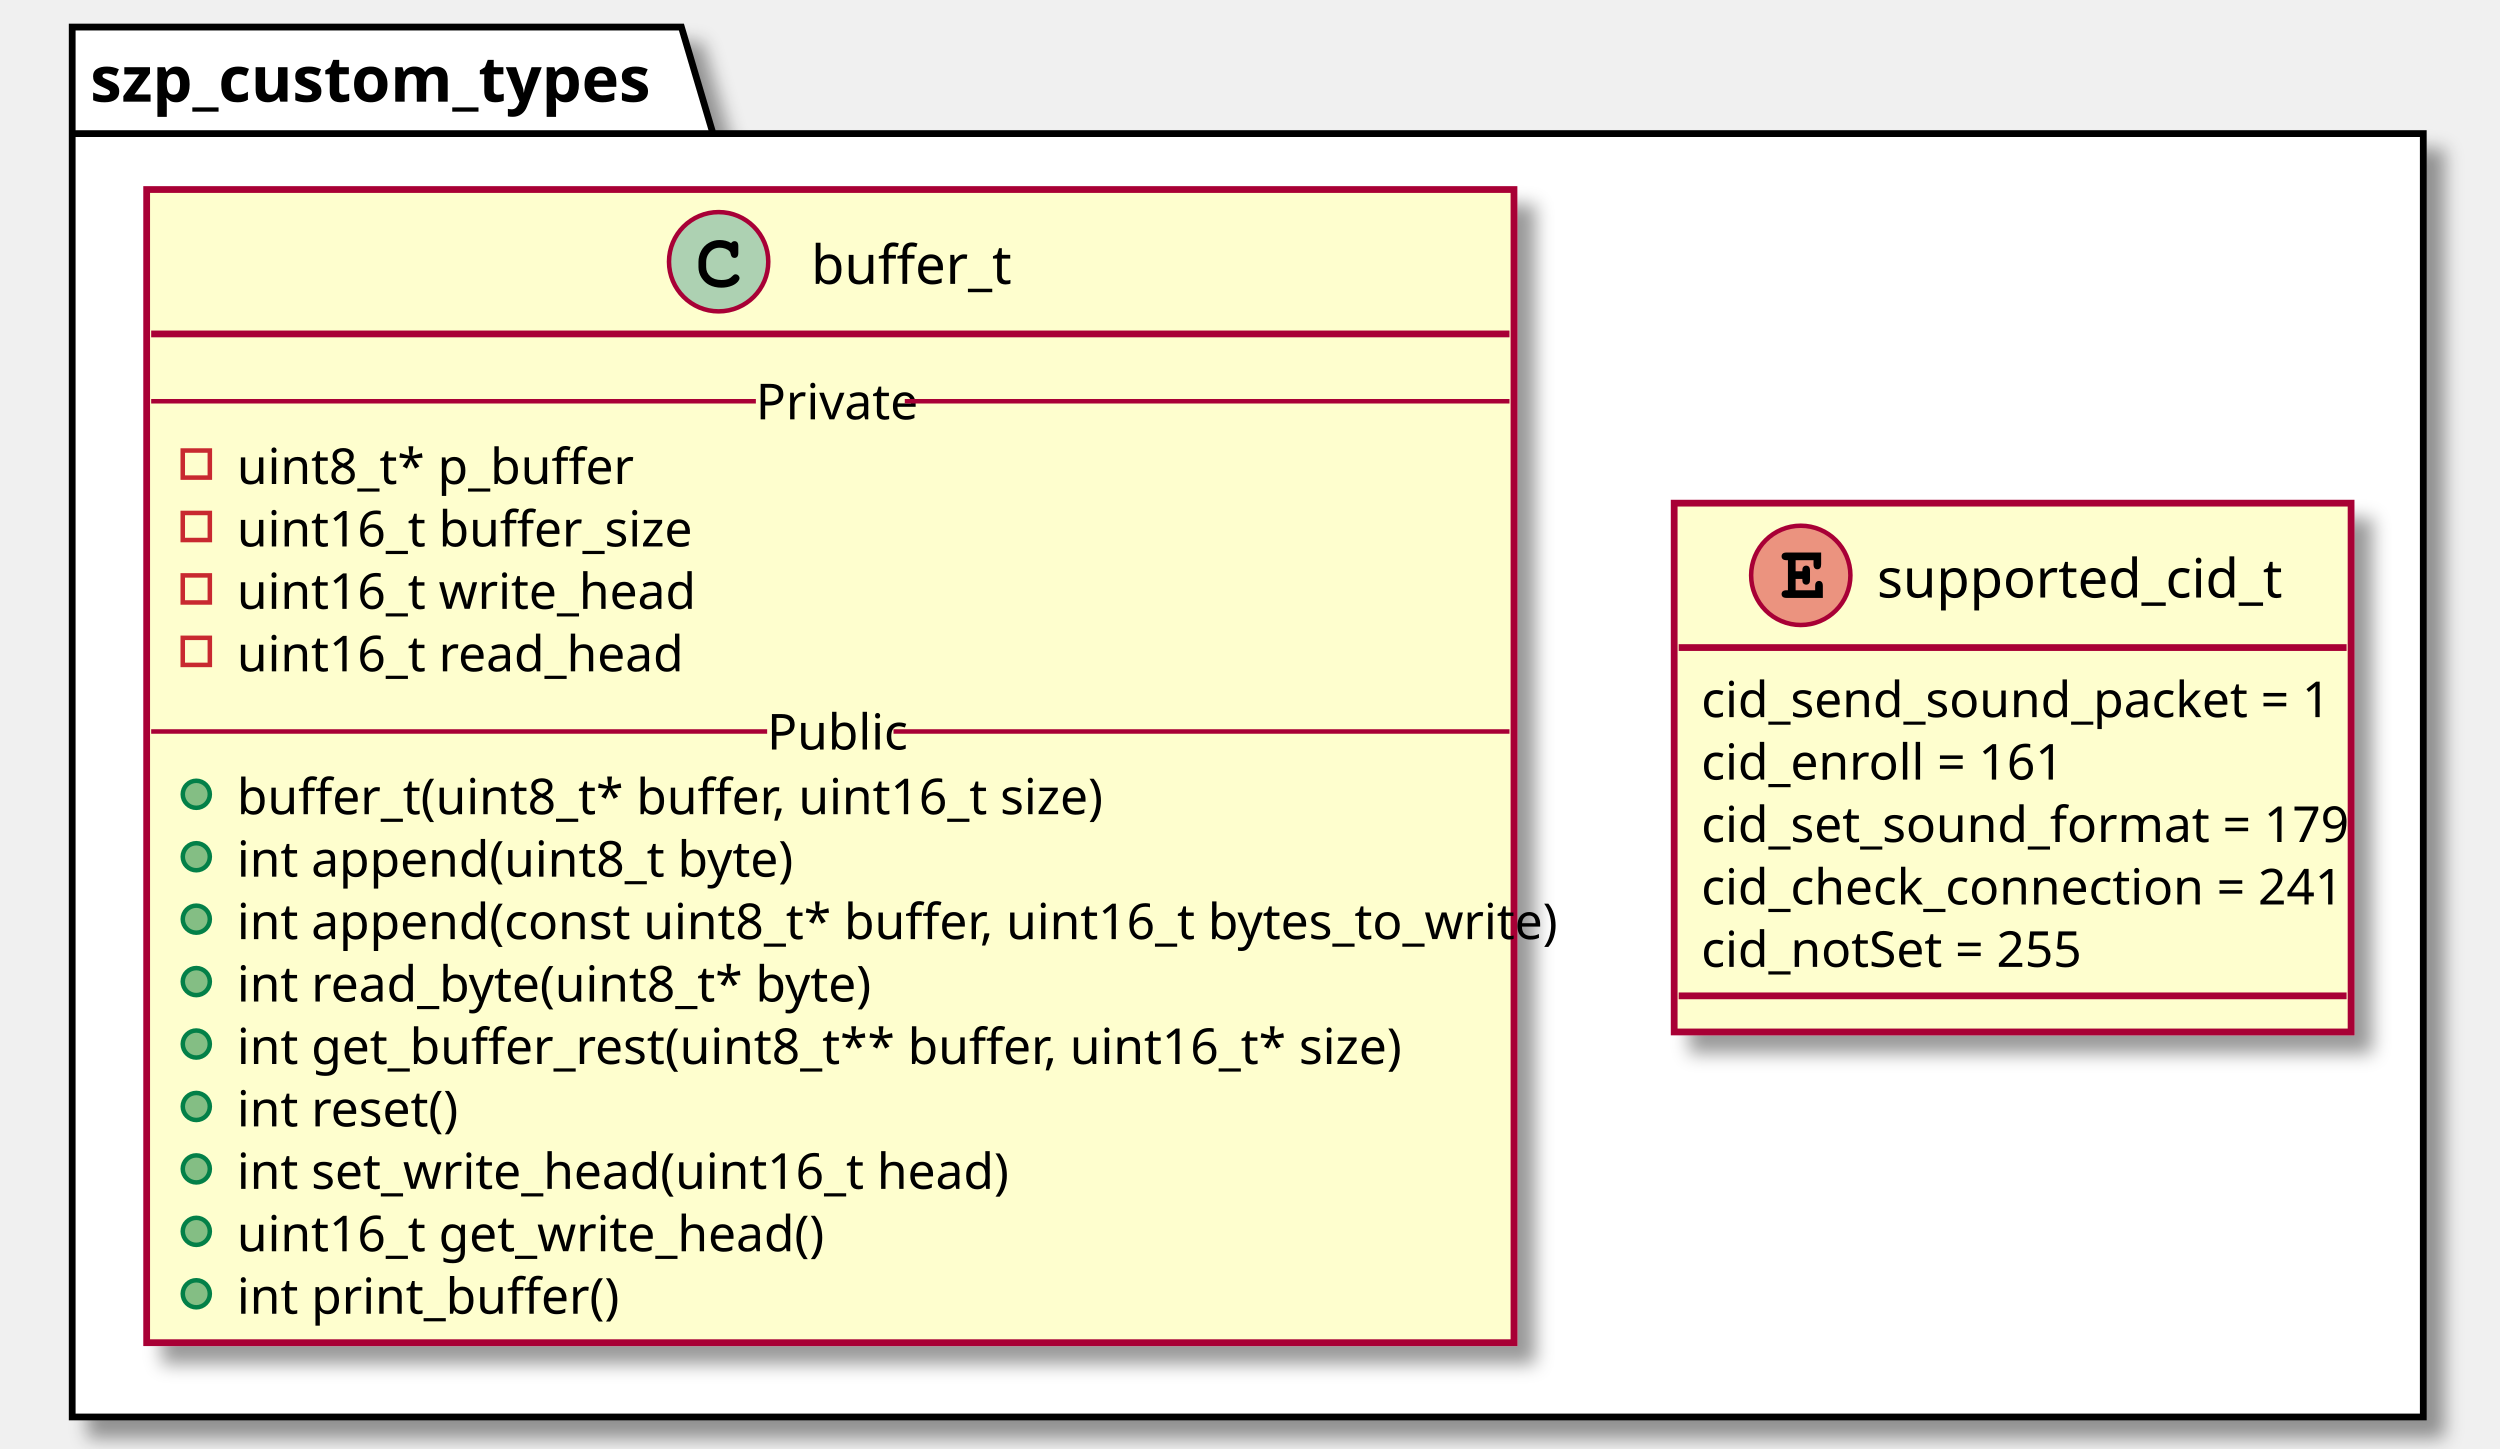
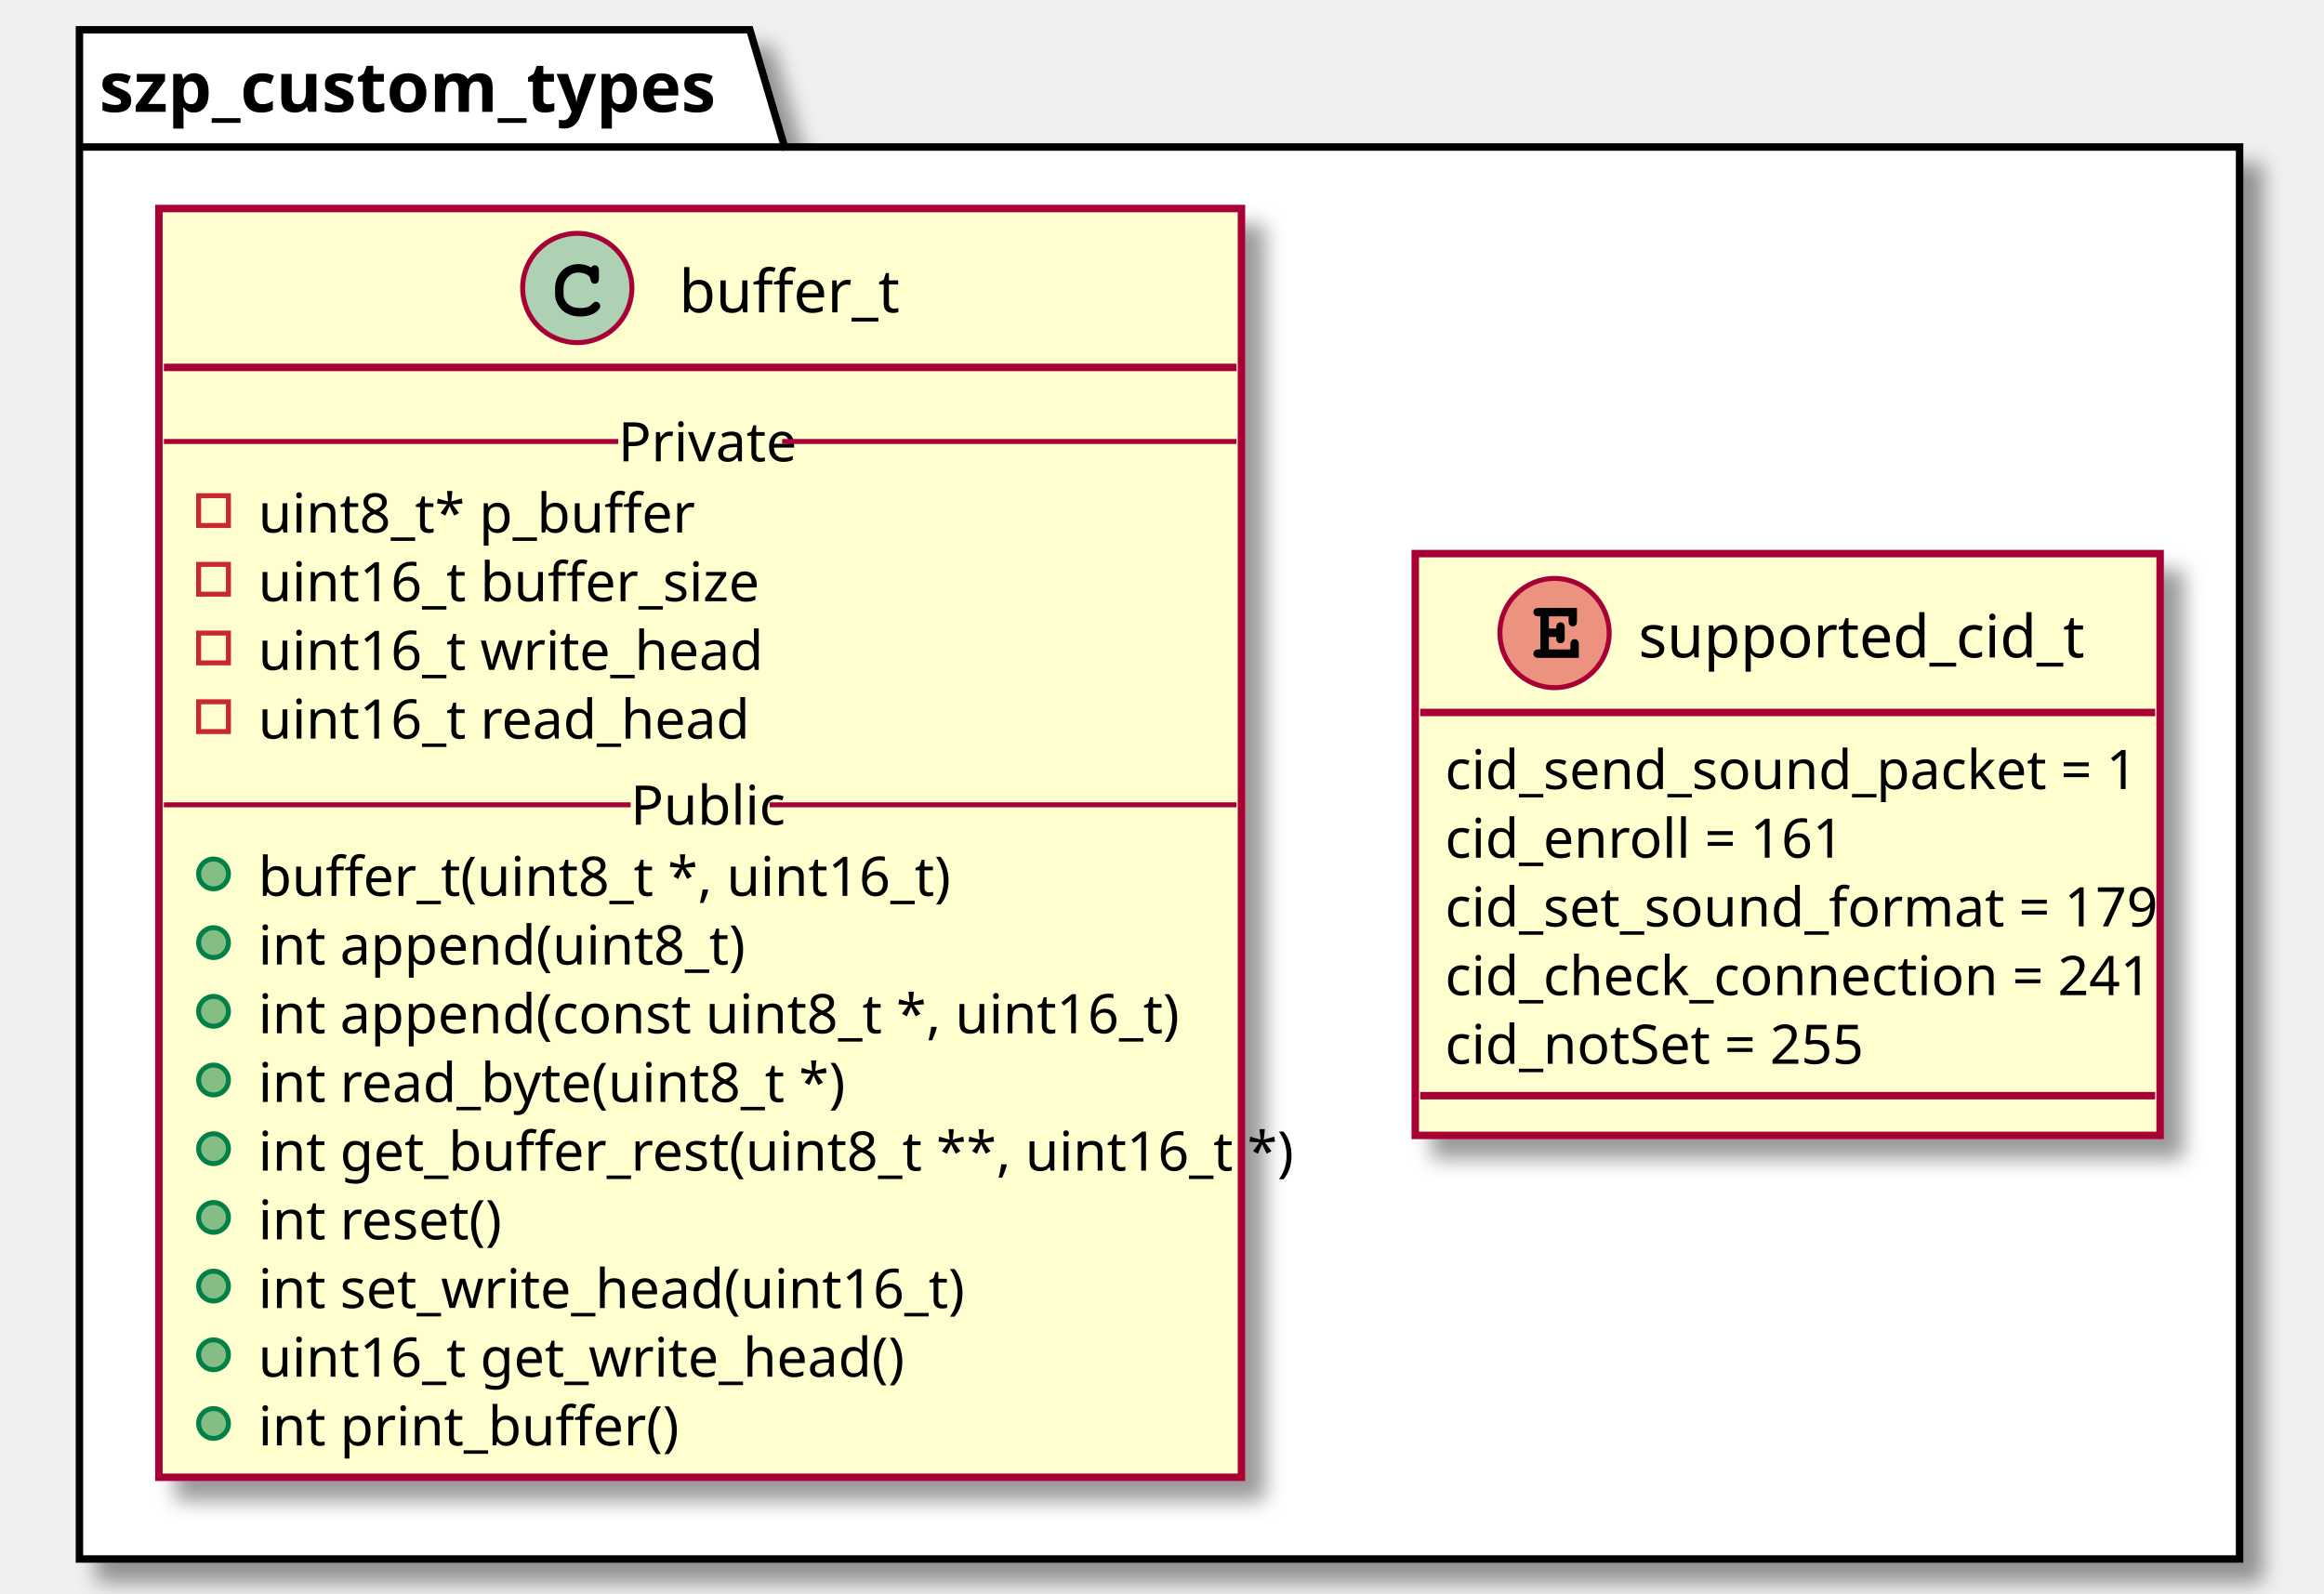
- <svg xmlns="http://www.w3.org/2000/svg" contentScriptType="application/ecmascript" contentStyleType="text/css" height="321px" preserveAspectRatio="none" style="width:554px;height:321px;background:#FFFFFF;" version="1.1" viewBox="0 0 554 321" width="554px" zoomAndPan="magnify">
+ <svg xmlns="http://www.w3.org/2000/svg" contentScriptType="application/ecmascript" contentStyleType="text/css" height="321px" preserveAspectRatio="none" style="width:468px;height:321px;background:#FFFFFF;" version="1.1" viewBox="0 0 468 321" width="468px" zoomAndPan="magnify">
  <defs>
-     <filter height="300%" id="fqz6gntgse3d7" width="300%" x="-1" y="-1">
+     <filter height="300%" id="fgrkahrk93s38" width="300%" x="-1" y="-1">
      <feGaussianBlur result="blurOut" stdDeviation="2.0" />
      <feColorMatrix in="blurOut" result="blurOut2" type="matrix" values="0 0 0 0 0 0 0 0 0 0 0 0 0 0 0 0 0 0 .4 0" />
      <feOffset dx="4.0" dy="4.0" in="blurOut2" result="blurOut3" />
      <feBlend in="SourceGraphic" in2="blurOut3" mode="normal" />
    </filter>
  </defs>
  <g>
-     <polygon fill="#FFFFFF" filter="url(#fqz6gntgse3d7)" points="16,6,151,6,158,29.609,537,29.609,537,314,16,314,16,6" style="stroke:#000000;stroke-width:1.5;" />
+     <polygon fill="#FFFFFF" filter="url(#fgrkahrk93s38)" points="16,6,151,6,158,29.609,451,29.609,451,314,16,314,16,6" style="stroke:#000000;stroke-width:1.5;" />
    <line style="stroke:#000000;stroke-width:1.5;" x1="16" x2="158" y1="29.609" y2="29.609" />
    <text fill="#000000" font-family="sans-serif" font-size="14" font-weight="bold" lengthAdjust="spacing" textLength="129" x="20" y="22.533">szp_custom_types</text>
-     <rect codeLine="231" fill="#FEFECE" filter="url(#fqz6gntgse3d7)" height="117.18" id="supported_cid_t" style="stroke:#A80036;stroke-width:1.5;" width="150" x="371" y="111.5" />
-     <ellipse cx="399.05" cy="127.5" fill="#EB937F" rx="11" ry="11" style="stroke:#A80036;stroke-width:1.0;" />
-     <path d="M397.909,128.297 L397.909,130.797 L402.238,130.797 L402.238,129.875 Q402.238,129.266 402.48,129 Q402.722,128.734 403.097,128.734 Q403.472,128.734 403.706,129 Q403.941,129.266 403.941,129.875 L403.941,132.5 L395.941,132.5 Q395.316,132.5 395.058,132.266 Q394.8,132.031 394.8,131.641 Q394.8,131.266 395.066,131.031 Q395.331,130.797 395.941,130.797 L396.206,130.797 L396.206,124.141 L395.941,124.141 Q395.316,124.141 395.058,123.906 Q394.8,123.672 394.8,123.281 Q394.8,122.906 395.058,122.672 Q395.316,122.438 395.941,122.438 L403.566,122.438 L403.566,125.031 Q403.566,125.641 403.339,125.898 Q403.113,126.156 402.722,126.156 Q402.347,126.156 402.113,125.898 Q401.878,125.641 401.878,125.031 L401.878,124.141 L397.909,124.141 L397.909,126.594 L399.394,126.594 Q399.394,125.938 399.519,125.75 Q399.784,125.344 400.253,125.344 Q400.628,125.344 400.863,125.602 Q401.097,125.859 401.097,126.469 L401.097,128.438 Q401.097,128.984 400.972,129.172 Q400.706,129.562 400.253,129.562 Q399.784,129.562 399.519,129.156 Q399.394,128.969 399.394,128.297 L397.909,128.297 Z " fill="#000000" />
-     <text fill="#000000" font-family="sans-serif" font-size="12" lengthAdjust="spacing" textLength="89" x="415.95" y="132.41">supported_cid_t</text>
-     <line style="stroke:#A80036;stroke-width:1.5;" x1="372" x2="520" y1="143.5" y2="143.5" />
-     <text fill="#000000" font-family="sans-serif" font-size="11" lengthAdjust="spacing" textLength="136" x="377" y="158.919">cid_send_sound_packet = 1</text>
-     <text fill="#000000" font-family="sans-serif" font-size="11" lengthAdjust="spacing" textLength="76" x="377" y="172.755">cid_enroll = 161</text>
-     <text fill="#000000" font-family="sans-serif" font-size="11" lengthAdjust="spacing" textLength="138" x="377" y="186.591">cid_set_sound_format = 179</text>
-     <text fill="#000000" font-family="sans-serif" font-size="11" lengthAdjust="spacing" textLength="138" x="377" y="200.427">cid_check_connection = 241</text>
-     <text fill="#000000" font-family="sans-serif" font-size="11" lengthAdjust="spacing" textLength="81" x="377" y="214.263">cid_notSet = 255</text>
-     <line style="stroke:#A80036;stroke-width:1.5;" x1="372" x2="520" y1="220.68" y2="220.68" />
-     <rect codeLine="239" fill="#FEFECE" filter="url(#fqz6gntgse3d7)" height="255.539" id="buffer_t" style="stroke:#A80036;stroke-width:1.5;" width="303" x="32.5" y="42" />
-     <ellipse cx="159.25" cy="58" fill="#ADD1B2" rx="11" ry="11" style="stroke:#A80036;stroke-width:1.0;" />
-     <path d="M162.016,53.875 Q162.172,53.656 162.359,53.547 Q162.547,53.438 162.766,53.438 Q163.141,53.438 163.375,53.695 Q163.609,53.953 163.609,54.562 L163.609,56.016 Q163.609,56.625 163.375,56.891 Q163.141,57.156 162.766,57.156 Q162.422,57.156 162.219,56.953 Q162.016,56.766 161.906,56.25 Q161.859,55.891 161.672,55.703 Q161.344,55.328 160.734,55.109 Q160.125,54.891 159.5,54.891 Q158.734,54.891 158.102,55.219 Q157.469,55.547 156.977,56.297 Q156.484,57.047 156.484,58.078 L156.484,59.172 Q156.484,60.406 157.375,61.227 Q158.266,62.047 159.859,62.047 Q160.797,62.047 161.453,61.797 Q161.844,61.641 162.266,61.203 Q162.531,60.938 162.68,60.859 Q162.828,60.781 163.031,60.781 Q163.359,60.781 163.617,61.039 Q163.875,61.297 163.875,61.641 Q163.875,61.984 163.531,62.391 Q163.031,62.969 162.234,63.297 Q161.156,63.75 159.859,63.75 Q158.344,63.75 157.141,63.125 Q156.156,62.625 155.469,61.555 Q154.781,60.484 154.781,59.203 L154.781,58.047 Q154.781,56.719 155.398,55.57 Q156.016,54.422 157.109,53.805 Q158.203,53.188 159.438,53.188 Q160.172,53.188 160.82,53.352 Q161.469,53.516 162.016,53.875 Z " fill="#000000" />
-     <text fill="#000000" font-family="sans-serif" font-size="12" lengthAdjust="spacing" textLength="41" x="179.75" y="62.91">buffer_t</text>
-     <line style="stroke:#A80036;stroke-width:1.5;" x1="33.5" x2="334.5" y1="74" y2="74" />
-     <rect fill="none" height="6" style="stroke:#C82930;stroke-width:1.0;" width="6" x="40.5" y="99.836" />
-     <text fill="#000000" font-family="sans-serif" font-size="11" lengthAdjust="spacing" textLength="81" x="52.5" y="107.255">uint8_t* p_buffer</text>
-     <rect fill="none" height="6" style="stroke:#C82930;stroke-width:1.0;" width="6" x="40.5" y="113.672" />
-     <text fill="#000000" font-family="sans-serif" font-size="11" lengthAdjust="spacing" textLength="97" x="52.5" y="121.091">uint16_t buffer_size</text>
-     <rect fill="none" height="6" style="stroke:#C82930;stroke-width:1.0;" width="6" x="40.5" y="127.508" />
-     <text fill="#000000" font-family="sans-serif" font-size="11" lengthAdjust="spacing" textLength="96" x="52.5" y="134.927">uint16_t write_head</text>
-     <rect fill="none" height="6" style="stroke:#C82930;stroke-width:1.0;" width="6" x="40.5" y="141.344" />
-     <text fill="#000000" font-family="sans-serif" font-size="11" lengthAdjust="spacing" textLength="93" x="52.5" y="148.763">uint16_t read_head</text>
-     <line style="stroke:#A80036;stroke-width:1.0;" x1="33.5" x2="167.5" y1="88.918" y2="88.918" />
-     <text fill="#000000" font-family="sans-serif" font-size="11" lengthAdjust="spacing" textLength="33" x="167.5" y="92.919">Private</text>
-     <line style="stroke:#A80036;stroke-width:1.0;" x1="200.5" x2="334.5" y1="88.918" y2="88.918" />
-     <ellipse cx="43.5" cy="176.016" fill="#84BE84" rx="3" ry="3" style="stroke:#038048;stroke-width:1.0;" />
-     <text fill="#000000" font-family="sans-serif" font-size="11" lengthAdjust="spacing" textLength="183" x="52.5" y="180.435">buffer_t(uint8_t* buffer, uint16_t size)</text>
-     <ellipse cx="43.5" cy="189.852" fill="#84BE84" rx="3" ry="3" style="stroke:#038048;stroke-width:1.0;" />
-     <text fill="#000000" font-family="sans-serif" font-size="11" lengthAdjust="spacing" textLength="114" x="52.5" y="194.27">int append(uint8_t byte)</text>
-     <ellipse cx="43.5" cy="203.688" fill="#84BE84" rx="3" ry="3" style="stroke:#038048;stroke-width:1.0;" />
-     <text fill="#000000" font-family="sans-serif" font-size="11" lengthAdjust="spacing" textLength="277" x="52.5" y="208.106">int append(const uint8_t* buffer, uint16_t bytes_to_write)</text>
-     <ellipse cx="43.5" cy="217.523" fill="#84BE84" rx="3" ry="3" style="stroke:#038048;stroke-width:1.0;" />
-     <text fill="#000000" font-family="sans-serif" font-size="11" lengthAdjust="spacing" textLength="131" x="52.5" y="221.942">int read_byte(uint8_t* byte)</text>
-     <ellipse cx="43.5" cy="231.359" fill="#84BE84" rx="3" ry="3" style="stroke:#038048;stroke-width:1.0;" />
-     <text fill="#000000" font-family="sans-serif" font-size="11" lengthAdjust="spacing" textLength="242" x="52.5" y="235.778">int get_buffer_rest(uint8_t** buffer, uint16_t* size)</text>
-     <ellipse cx="43.5" cy="245.195" fill="#84BE84" rx="3" ry="3" style="stroke:#038048;stroke-width:1.0;" />
-     <text fill="#000000" font-family="sans-serif" font-size="11" lengthAdjust="spacing" textLength="47" x="52.5" y="249.614">int reset()</text>
-     <ellipse cx="43.5" cy="259.031" fill="#84BE84" rx="3" ry="3" style="stroke:#038048;stroke-width:1.0;" />
-     <text fill="#000000" font-family="sans-serif" font-size="11" lengthAdjust="spacing" textLength="163" x="52.5" y="263.45">int set_write_head(uint16_t head)</text>
-     <ellipse cx="43.5" cy="272.867" fill="#84BE84" rx="3" ry="3" style="stroke:#038048;stroke-width:1.0;" />
-     <text fill="#000000" font-family="sans-serif" font-size="11" lengthAdjust="spacing" textLength="125" x="52.5" y="277.286">uint16_t get_write_head()</text>
-     <ellipse cx="43.5" cy="286.703" fill="#84BE84" rx="3" ry="3" style="stroke:#038048;stroke-width:1.0;" />
-     <text fill="#000000" font-family="sans-serif" font-size="11" lengthAdjust="spacing" textLength="79" x="52.5" y="291.122">int print_buffer()</text>
-     <line style="stroke:#A80036;stroke-width:1.0;" x1="33.5" x2="170" y1="162.098" y2="162.098" />
-     <text fill="#000000" font-family="sans-serif" font-size="11" lengthAdjust="spacing" textLength="28" x="170" y="166.099">Public</text>
-     <line style="stroke:#A80036;stroke-width:1.0;" x1="198" x2="334.5" y1="162.098" y2="162.098" />
+     <rect codeLine="236" fill="#FEFECE" filter="url(#fgrkahrk93s38)" height="117.18" id="supported_cid_t" style="stroke:#A80036;stroke-width:1.5;" width="150" x="285" y="111.5" />
+     <ellipse cx="313.05" cy="127.5" fill="#EB937F" rx="11" ry="11" style="stroke:#A80036;stroke-width:1.0;" />
+     <path d="M311.909,128.297 L311.909,130.797 L316.238,130.797 L316.238,129.875 Q316.238,129.266 316.48,129 Q316.722,128.734 317.097,128.734 Q317.472,128.734 317.706,129 Q317.941,129.266 317.941,129.875 L317.941,132.5 L309.941,132.5 Q309.316,132.5 309.058,132.266 Q308.8,132.031 308.8,131.641 Q308.8,131.266 309.066,131.031 Q309.331,130.797 309.941,130.797 L310.206,130.797 L310.206,124.141 L309.941,124.141 Q309.316,124.141 309.058,123.906 Q308.8,123.672 308.8,123.281 Q308.8,122.906 309.058,122.672 Q309.316,122.438 309.941,122.438 L317.566,122.438 L317.566,125.031 Q317.566,125.641 317.339,125.898 Q317.113,126.156 316.722,126.156 Q316.347,126.156 316.113,125.898 Q315.878,125.641 315.878,125.031 L315.878,124.141 L311.909,124.141 L311.909,126.594 L313.394,126.594 Q313.394,125.938 313.519,125.75 Q313.784,125.344 314.253,125.344 Q314.628,125.344 314.863,125.602 Q315.097,125.859 315.097,126.469 L315.097,128.438 Q315.097,128.984 314.972,129.172 Q314.706,129.562 314.253,129.562 Q313.784,129.562 313.519,129.156 Q313.394,128.969 313.394,128.297 L311.909,128.297 Z " fill="#000000" />
+     <text fill="#000000" font-family="sans-serif" font-size="12" lengthAdjust="spacing" textLength="89" x="329.95" y="132.41">supported_cid_t</text>
+     <line style="stroke:#A80036;stroke-width:1.5;" x1="286" x2="434" y1="143.5" y2="143.5" />
+     <text fill="#000000" font-family="sans-serif" font-size="11" lengthAdjust="spacing" textLength="136" x="291" y="158.919">cid_send_sound_packet = 1</text>
+     <text fill="#000000" font-family="sans-serif" font-size="11" lengthAdjust="spacing" textLength="76" x="291" y="172.755">cid_enroll = 161</text>
+     <text fill="#000000" font-family="sans-serif" font-size="11" lengthAdjust="spacing" textLength="138" x="291" y="186.591">cid_set_sound_format = 179</text>
+     <text fill="#000000" font-family="sans-serif" font-size="11" lengthAdjust="spacing" textLength="138" x="291" y="200.427">cid_check_connection = 241</text>
+     <text fill="#000000" font-family="sans-serif" font-size="11" lengthAdjust="spacing" textLength="81" x="291" y="214.263">cid_notSet = 255</text>
+     <line style="stroke:#A80036;stroke-width:1.5;" x1="286" x2="434" y1="220.68" y2="220.68" />
+     <rect codeLine="244" fill="#FEFECE" filter="url(#fgrkahrk93s38)" height="255.539" id="buffer_t" style="stroke:#A80036;stroke-width:1.5;" width="218" x="32" y="42" />
+     <ellipse cx="116.25" cy="58" fill="#ADD1B2" rx="11" ry="11" style="stroke:#A80036;stroke-width:1.0;" />
+     <path d="M119.016,53.875 Q119.172,53.656 119.359,53.547 Q119.547,53.438 119.766,53.438 Q120.141,53.438 120.375,53.695 Q120.609,53.953 120.609,54.562 L120.609,56.016 Q120.609,56.625 120.375,56.891 Q120.141,57.156 119.766,57.156 Q119.422,57.156 119.219,56.953 Q119.016,56.766 118.906,56.25 Q118.859,55.891 118.672,55.703 Q118.344,55.328 117.734,55.109 Q117.125,54.891 116.5,54.891 Q115.734,54.891 115.102,55.219 Q114.469,55.547 113.977,56.297 Q113.484,57.047 113.484,58.078 L113.484,59.172 Q113.484,60.406 114.375,61.227 Q115.266,62.047 116.859,62.047 Q117.797,62.047 118.453,61.797 Q118.844,61.641 119.266,61.203 Q119.531,60.938 119.68,60.859 Q119.828,60.781 120.031,60.781 Q120.359,60.781 120.617,61.039 Q120.875,61.297 120.875,61.641 Q120.875,61.984 120.531,62.391 Q120.031,62.969 119.234,63.297 Q118.156,63.75 116.859,63.75 Q115.344,63.75 114.141,63.125 Q113.156,62.625 112.469,61.555 Q111.781,60.484 111.781,59.203 L111.781,58.047 Q111.781,56.719 112.398,55.57 Q113.016,54.422 114.109,53.805 Q115.203,53.188 116.438,53.188 Q117.172,53.188 117.82,53.352 Q118.469,53.516 119.016,53.875 Z " fill="#000000" />
+     <text fill="#000000" font-family="sans-serif" font-size="12" lengthAdjust="spacing" textLength="41" x="136.75" y="62.91">buffer_t</text>
+     <line style="stroke:#A80036;stroke-width:1.5;" x1="33" x2="249" y1="74" y2="74" />
+     <rect fill="none" height="6" style="stroke:#C82930;stroke-width:1.0;" width="6" x="40" y="99.836" />
+     <text fill="#000000" font-family="sans-serif" font-size="11" lengthAdjust="spacing" textLength="81" x="52" y="107.255">uint8_t* p_buffer</text>
+     <rect fill="none" height="6" style="stroke:#C82930;stroke-width:1.0;" width="6" x="40" y="113.672" />
+     <text fill="#000000" font-family="sans-serif" font-size="11" lengthAdjust="spacing" textLength="97" x="52" y="121.091">uint16_t buffer_size</text>
+     <rect fill="none" height="6" style="stroke:#C82930;stroke-width:1.0;" width="6" x="40" y="127.508" />
+     <text fill="#000000" font-family="sans-serif" font-size="11" lengthAdjust="spacing" textLength="96" x="52" y="134.927">uint16_t write_head</text>
+     <rect fill="none" height="6" style="stroke:#C82930;stroke-width:1.0;" width="6" x="40" y="141.344" />
+     <text fill="#000000" font-family="sans-serif" font-size="11" lengthAdjust="spacing" textLength="93" x="52" y="148.763">uint16_t read_head</text>
+     <line style="stroke:#A80036;stroke-width:1.0;" x1="33" x2="124.5" y1="88.918" y2="88.918" />
+     <text fill="#000000" font-family="sans-serif" font-size="11" lengthAdjust="spacing" textLength="33" x="124.5" y="92.919">Private</text>
+     <line style="stroke:#A80036;stroke-width:1.0;" x1="157.5" x2="249" y1="88.918" y2="88.918" />
+     <ellipse cx="43" cy="176.016" fill="#84BE84" rx="3" ry="3" style="stroke:#038048;stroke-width:1.0;" />
+     <text fill="#000000" font-family="sans-serif" font-size="11" lengthAdjust="spacing" textLength="130" x="52" y="180.435">buffer_t(uint8_t *, uint16_t)</text>
+     <ellipse cx="43" cy="189.852" fill="#84BE84" rx="3" ry="3" style="stroke:#038048;stroke-width:1.0;" />
+     <text fill="#000000" font-family="sans-serif" font-size="11" lengthAdjust="spacing" textLength="90" x="52" y="194.27">int append(uint8_t)</text>
+     <ellipse cx="43" cy="203.688" fill="#84BE84" rx="3" ry="3" style="stroke:#038048;stroke-width:1.0;" />
+     <text fill="#000000" font-family="sans-serif" font-size="11" lengthAdjust="spacing" textLength="171" x="52" y="208.106">int append(const uint8_t *, uint16_t)</text>
+     <ellipse cx="43" cy="217.523" fill="#84BE84" rx="3" ry="3" style="stroke:#038048;stroke-width:1.0;" />
+     <text fill="#000000" font-family="sans-serif" font-size="11" lengthAdjust="spacing" textLength="110" x="52" y="221.942">int read_byte(uint8_t *)</text>
+     <ellipse cx="43" cy="231.359" fill="#84BE84" rx="3" ry="3" style="stroke:#038048;stroke-width:1.0;" />
+     <text fill="#000000" font-family="sans-serif" font-size="11" lengthAdjust="spacing" textLength="192" x="52" y="235.778">int get_buffer_rest(uint8_t **, uint16_t *)</text>
+     <ellipse cx="43" cy="245.195" fill="#84BE84" rx="3" ry="3" style="stroke:#038048;stroke-width:1.0;" />
+     <text fill="#000000" font-family="sans-serif" font-size="11" lengthAdjust="spacing" textLength="47" x="52" y="249.614">int reset()</text>
+     <ellipse cx="43" cy="259.031" fill="#84BE84" rx="3" ry="3" style="stroke:#038048;stroke-width:1.0;" />
+     <text fill="#000000" font-family="sans-serif" font-size="11" lengthAdjust="spacing" textLength="136" x="52" y="263.45">int set_write_head(uint16_t)</text>
+     <ellipse cx="43" cy="272.867" fill="#84BE84" rx="3" ry="3" style="stroke:#038048;stroke-width:1.0;" />
+     <text fill="#000000" font-family="sans-serif" font-size="11" lengthAdjust="spacing" textLength="125" x="52" y="277.286">uint16_t get_write_head()</text>
+     <ellipse cx="43" cy="286.703" fill="#84BE84" rx="3" ry="3" style="stroke:#038048;stroke-width:1.0;" />
+     <text fill="#000000" font-family="sans-serif" font-size="11" lengthAdjust="spacing" textLength="79" x="52" y="291.122">int print_buffer()</text>
+     <line style="stroke:#A80036;stroke-width:1.0;" x1="33" x2="127" y1="162.098" y2="162.098" />
+     <text fill="#000000" font-family="sans-serif" font-size="11" lengthAdjust="spacing" textLength="28" x="127" y="166.099">Public</text>
+     <line style="stroke:#A80036;stroke-width:1.0;" x1="155" x2="249" y1="162.098" y2="162.098" />
  </g>
</svg>
